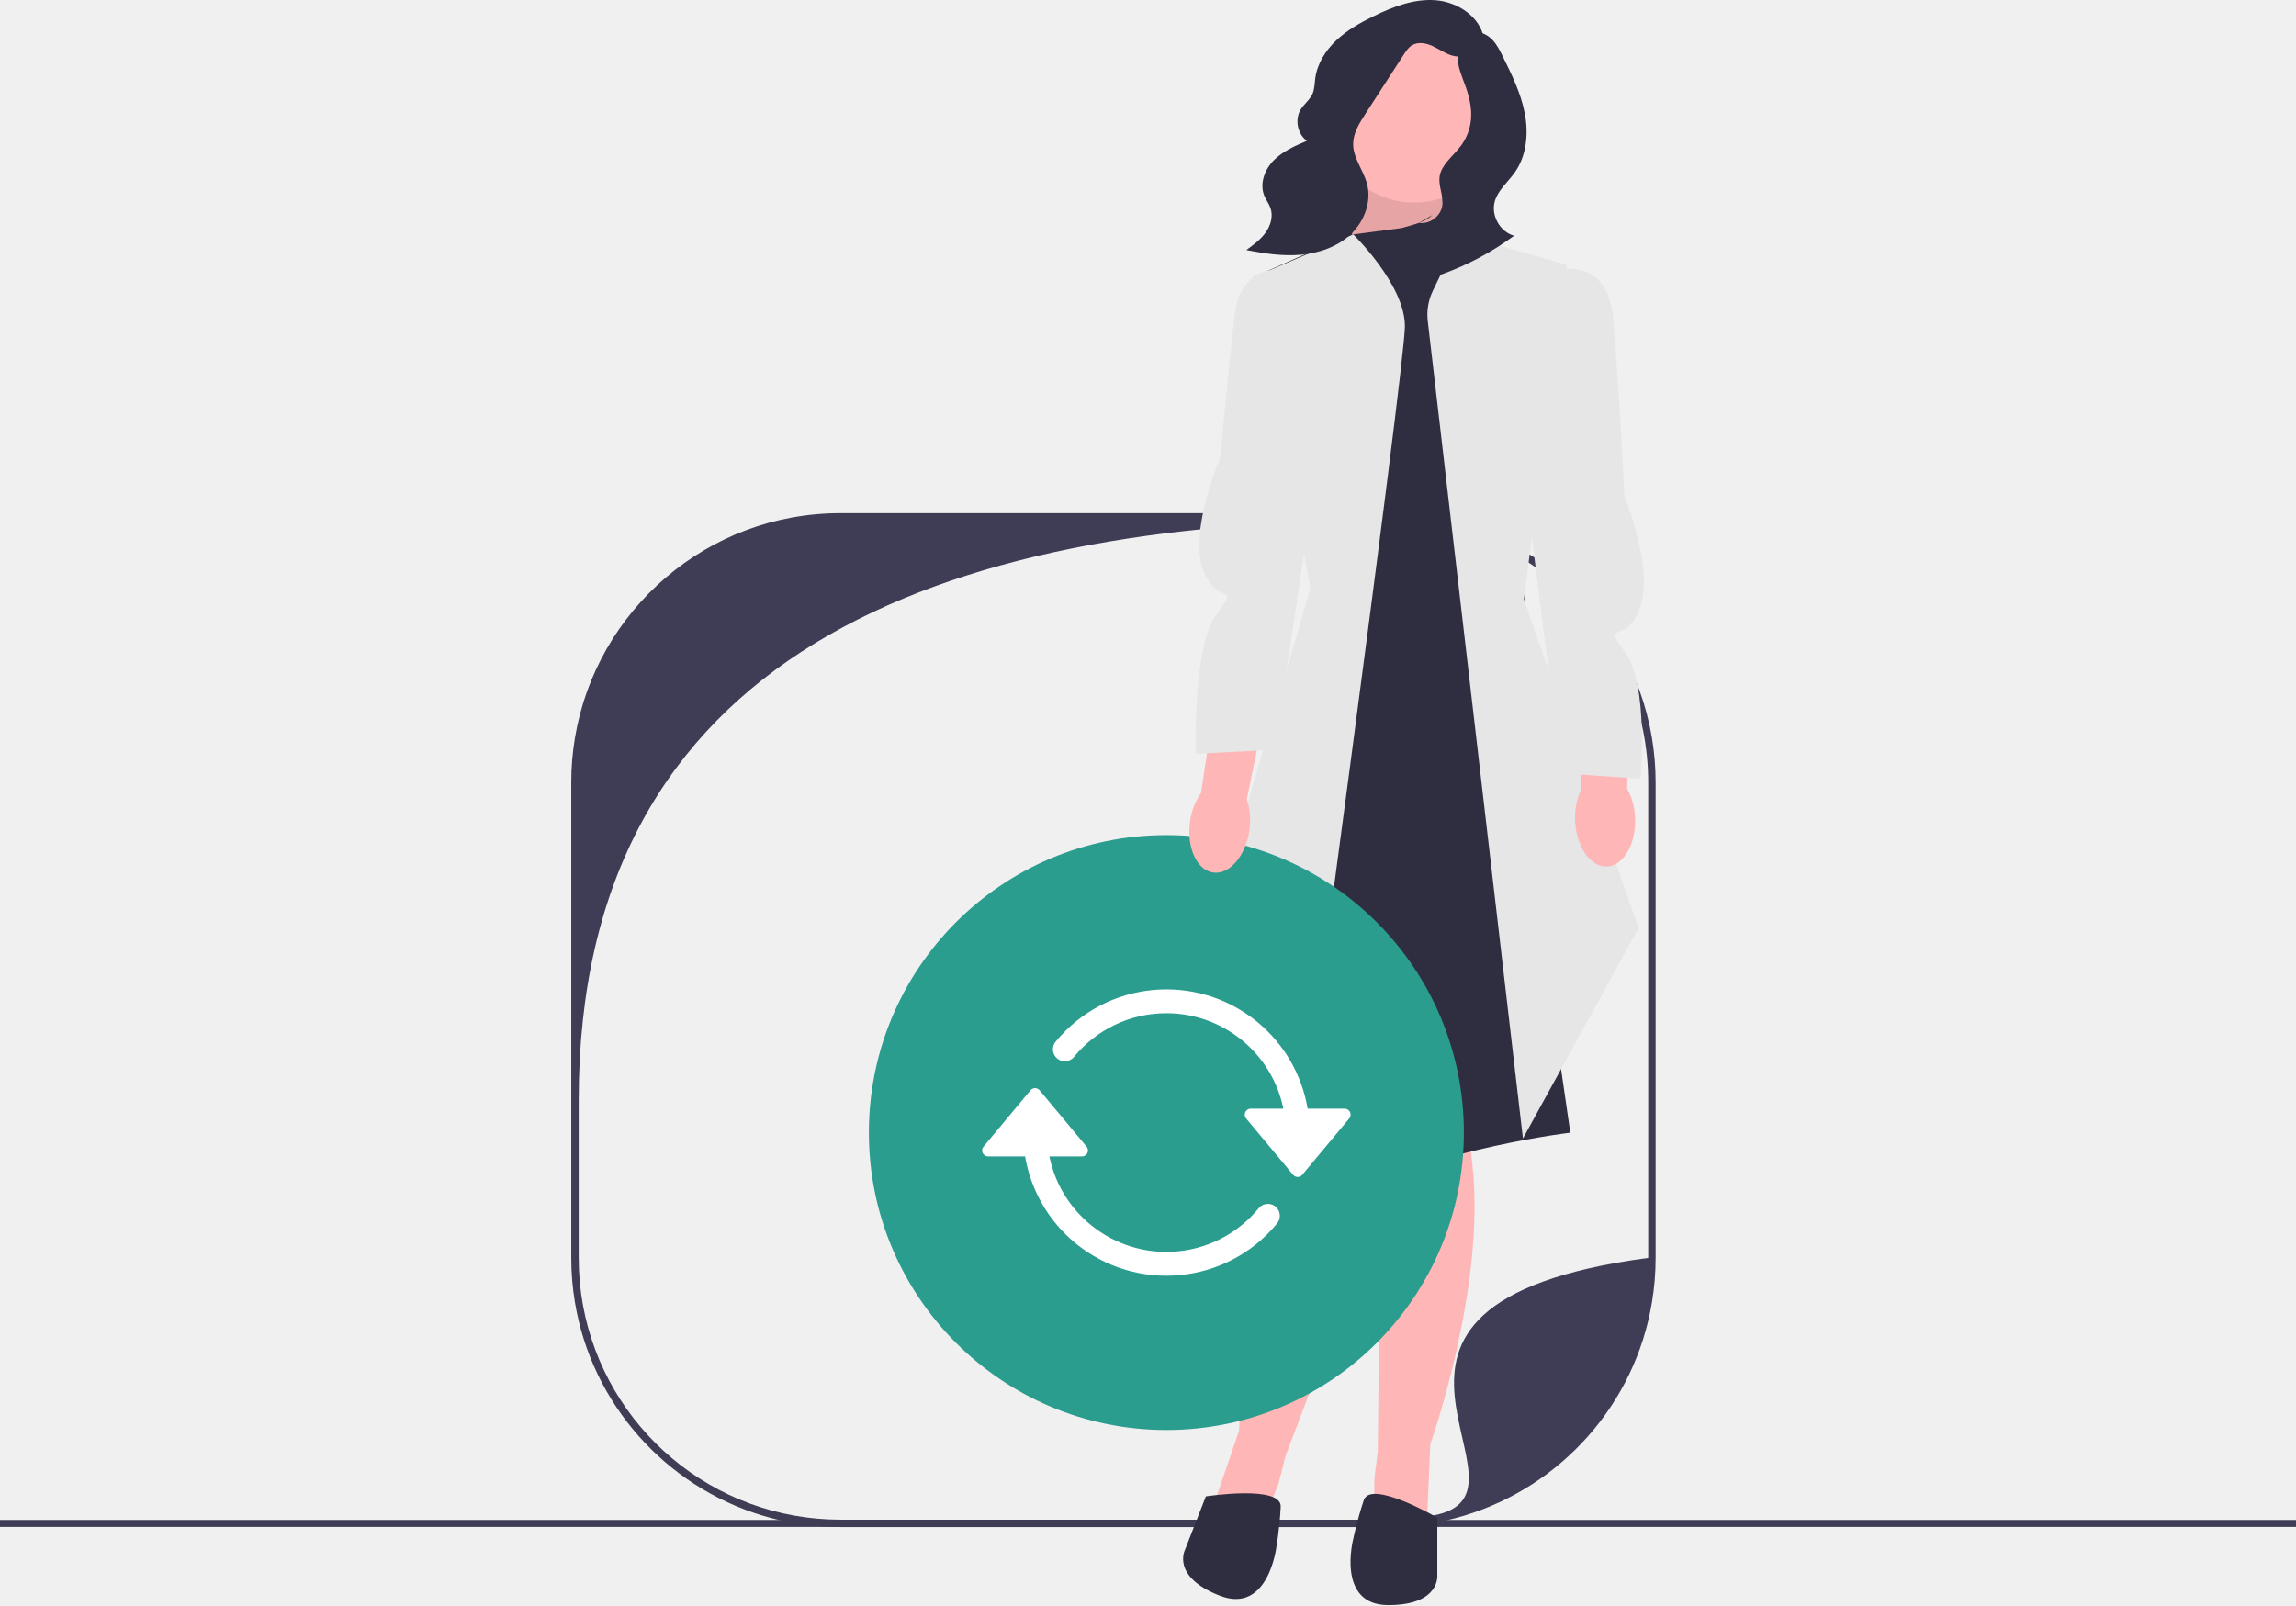
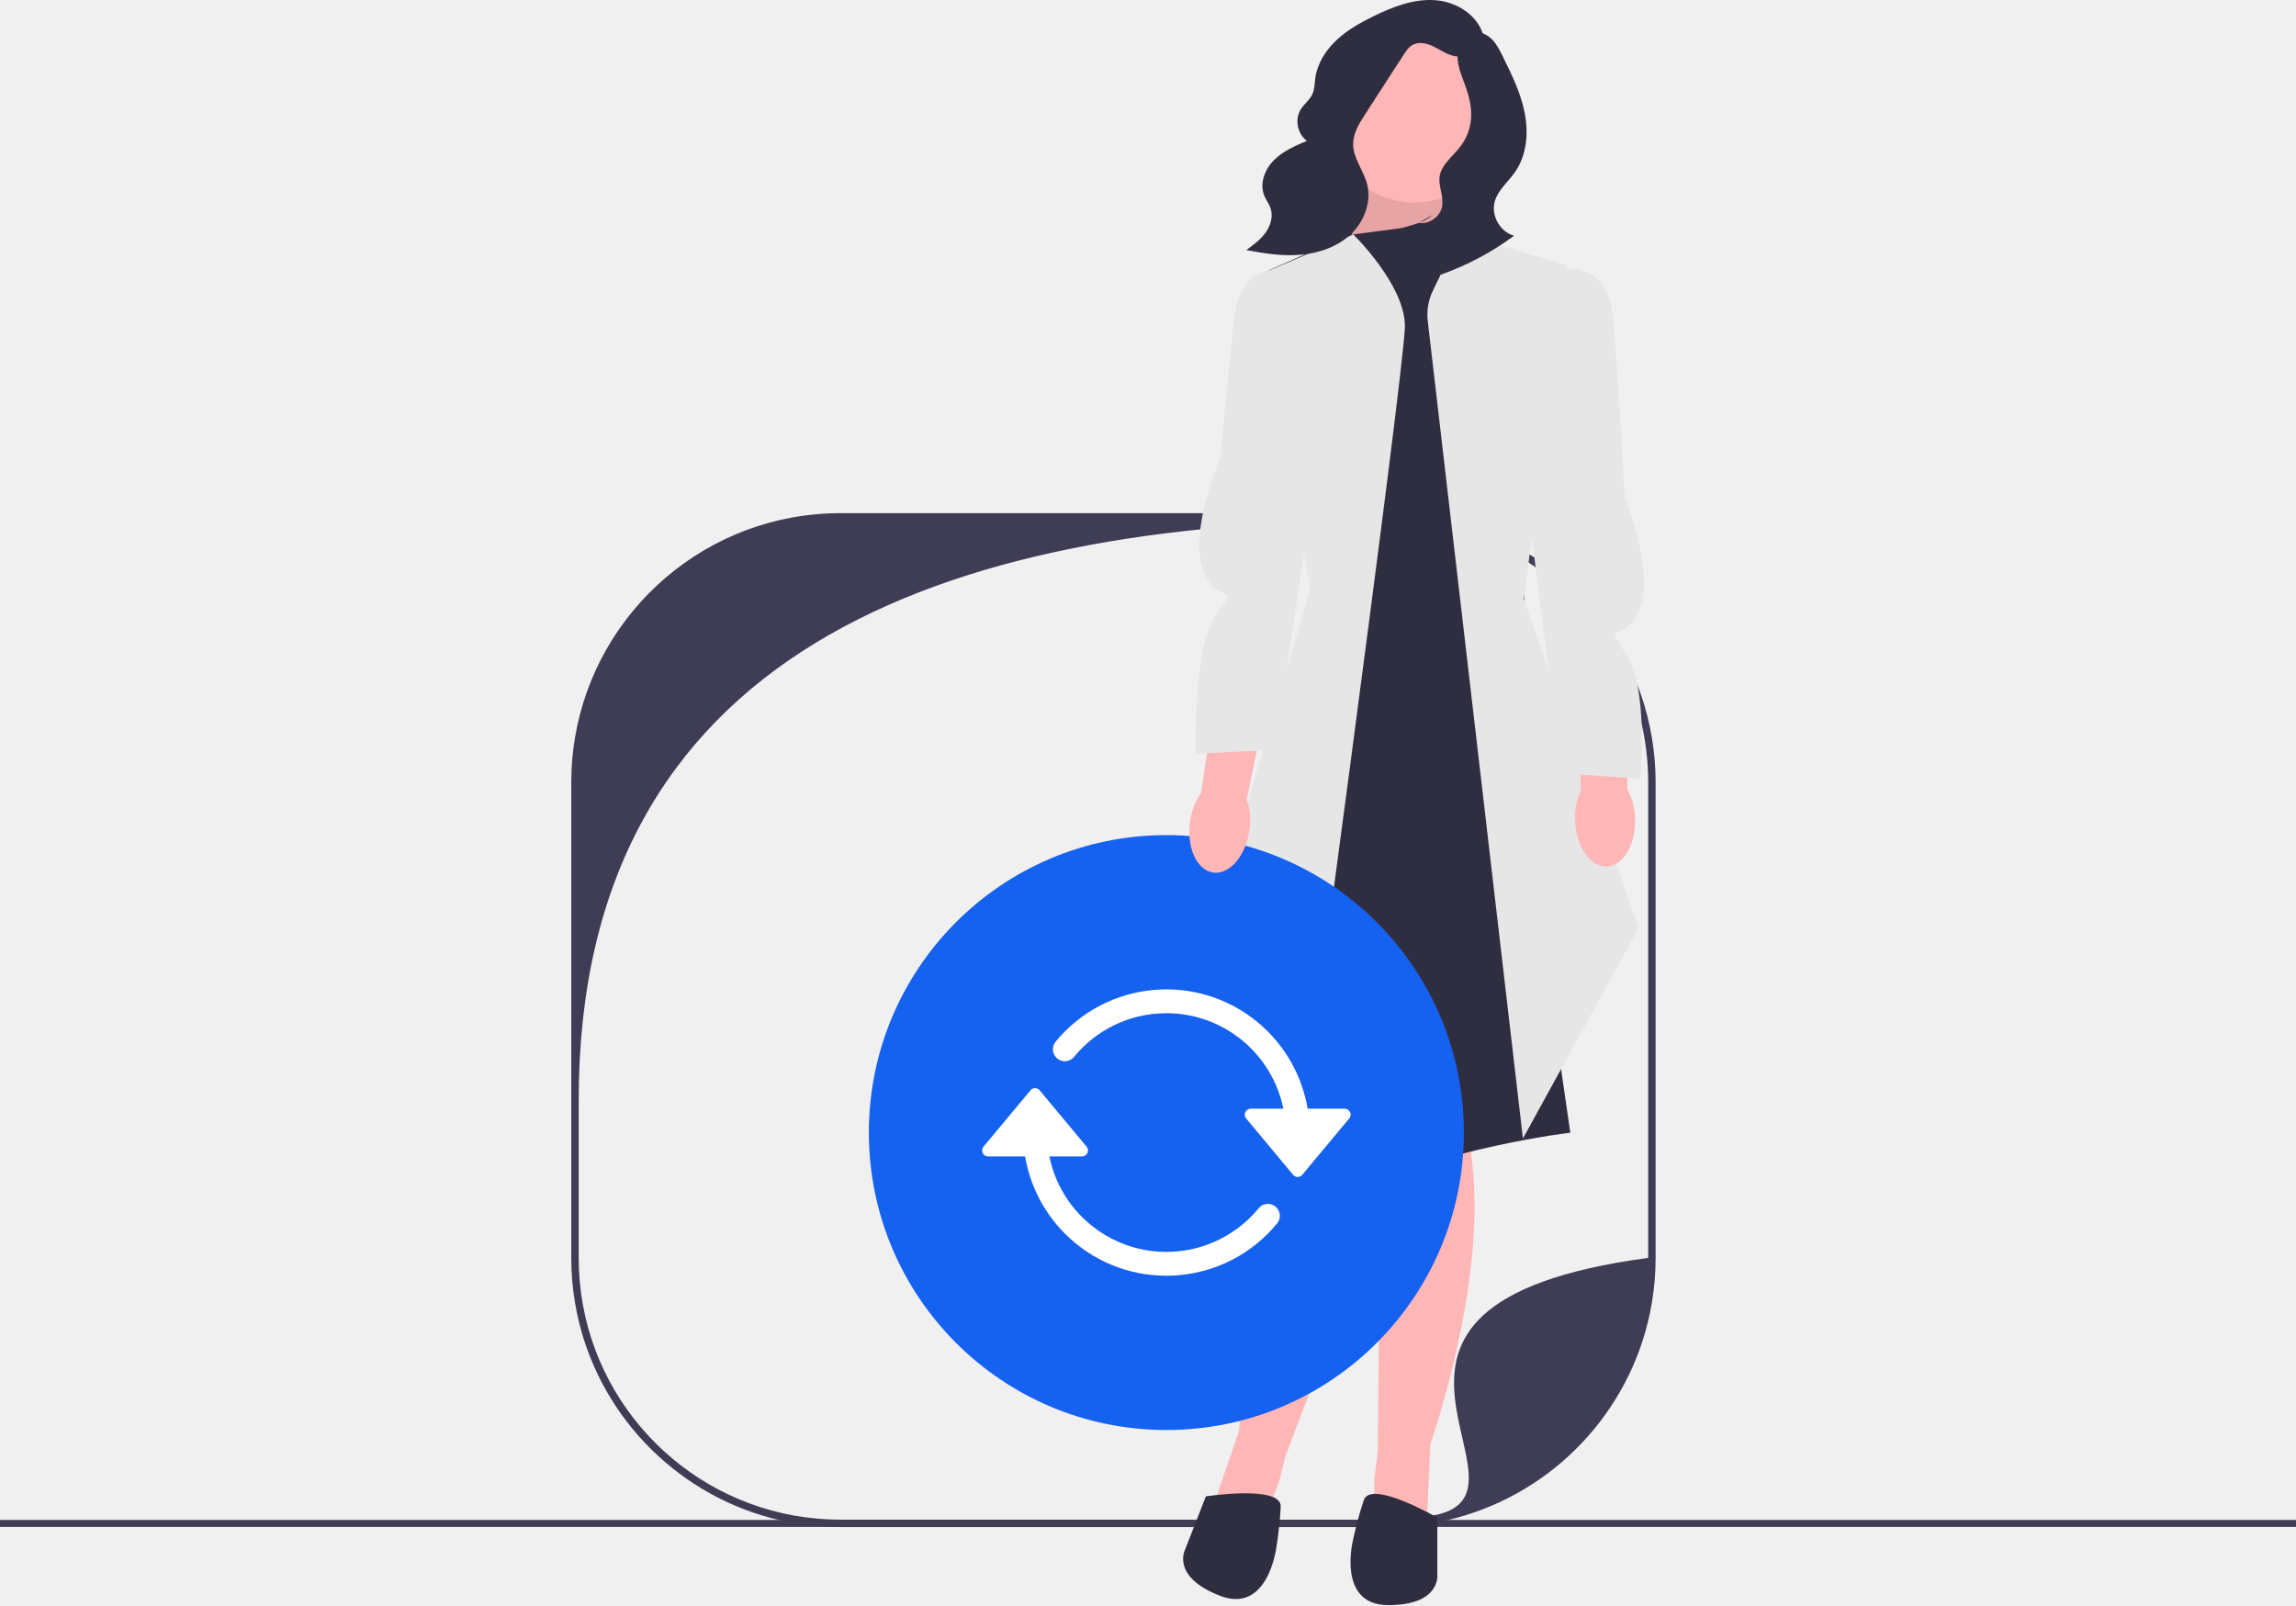
<svg xmlns="http://www.w3.org/2000/svg" width="656" height="458.686" viewBox="0 0 656 458.686">
  <rect y="434.343" width="656" height="2" fill="#3f3d56" />
  <g>
    <path d="M471.971,210.814c-6.073-36.417-37.728-64.169-75.864-64.169H240.149c-38.121,0-69.769,27.73-75.864,64.125-.704,4.162-1.067,8.443-1.067,12.806v135.886c0,4.362,.363,8.636,1.067,12.798,4.851,28.996,25.93,52.497,53.586,60.844,7.051,2.133,14.531,3.281,22.279,3.281h155.957c7.747,0,15.228-1.148,22.279-3.281,27.663-8.354,48.749-31.87,53.586-60.888,.696-4.148,1.059-8.406,1.059-12.754V223.575c0-4.348-.363-8.614-1.059-12.761h-0Zm-62.666,222.29c-4.288,.763-8.695,1.163-13.198,1.163H240.149c-4.503,0-8.91-.4-13.198-1.163-35.018-6.229-61.607-36.832-61.607-73.642v-45.105c0-127.45,103.312-165.586,230.762-165.586,41.313,0,74.805,33.492,74.805,74.805v135.886c-100.291,13.42-26.589,67.413-61.607,73.642l0,0Z" fill="#3f3d56" />
-     <polygon points="349.162 249.186 355.162 288.186 443.162 276.186 434.662 230.619 349.162 249.186" fill="#2a9d8f" />
+     <polygon points="349.162 249.186 355.162 288.186 443.162 276.186 434.662 230.619 349.162 249.186" fill="#1561f0" />
    <rect x="381.842" y="30.342" width="36.385" height="37.661" fill="#2f2e41" />
    <polygon points="385.162 70.186 394.162 43.186 411.704 43.186 412.627 70.186 385.162 70.186" fill="#ffb6b6" />
    <polygon points="385.162 70.186 394.162 43.186 411.704 43.186 412.627 70.186 385.162 70.186" isolation="isolate" opacity=".1" />
    <path d="M394.662,310.686l-1,104-1,8v11.484l15,1.516,1-23s16-45,12-80-2-25-2-25l-24,3Z" fill="#ffb6b6" />
    <path d="M404.184,318.854l-36.901,97.238-1.979,7.816-4.178,10.697-14.524-4.045,7.435-21.788s1.466-47.737,17.924-78.884,10.957-22.56,10.957-22.56l21.264,11.525v0Z" fill="#ffb6b6" />
    <path d="M385.162,67.186l-27,12,17.24,89.012-2.724,127.756-18,38s-3.016,21.732,27.984,7.732,66-18,66-18l-8.5-58.5-7.5-153.5,1-34-22-14s-26.5,3.5-26.5,3.5Z" fill="#2f2e41" />
    <path d="M370.124,335.343l-29.962-50.157,34.24-116.988-16.24-89.012,28.49-12.197s14.749,14.362,14.749,26.209-31.277,242.145-31.277,242.145v-0Z" fill="#e6e6e6" />
    <path d="M435.124,325.343l-27.197-233.628c-.343-2.95,.16-5.937,1.452-8.611l7.783-16.114,30.5,8.697-12.26,95.512,32.76,93.988-33.038,60.157Z" fill="#e6e6e6" />
    <path d="M410.662,433.686s-19-11-21-5-3,11-3,11c0,0-5,19,10,19s14-8.642,14-8.642v-16.358Z" fill="#2f2e41" />
    <path d="M344.536,427.606s21.7-3.335,21.38,2.982c-.32,6.316-1.207,11.338-1.207,11.338,0,0-2.254,19.517-16.227,14.06s-9.897-13.143-9.897-13.143l5.951-15.237-0-0Z" fill="#2f2e41" />
    <circle cx="404.103" cy="33.021" r="24.86" fill="#ffb6b6" />
    <path d="M423.965,10.868c-1.157-6.129-7.449-10.275-13.665-10.795s-12.305,1.827-17.902,4.579c-3.795,1.865-7.531,3.968-10.604,6.872s-5.461,6.697-6.012,10.889c-.195,1.483-.17,3.033-.777,4.4-.758,1.708-2.387,2.868-3.369,4.458-1.762,2.851-.953,6.999,1.752,8.978-3.4,1.449-6.894,2.961-9.486,5.596s-4.089,6.703-2.666,10.115c.503,1.207,1.335,2.263,1.765,3.498,.817,2.345,.039,5.009-1.409,7.026s-3.493,3.512-5.502,4.972c5.162,1.012,10.431,1.8,15.67,1.328s10.497-2.308,14.291-5.952c3.794-3.644,5.881-9.264,4.52-14.345-1.043-3.892-3.959-7.303-3.957-11.333,.001-3.097,1.743-5.892,3.425-8.493,3.673-5.681,7.346-11.361,11.019-17.042,.661-1.022,1.357-2.079,2.401-2.704,1.776-1.063,4.08-.596,5.952,.287,1.872,.883,3.583,2.149,5.579,2.696,4.075,1.117,8.801-1.448,10.086-5.473" fill="#2f2e41" />
    <path d="M409.28,61.425c-2.072,2.006-5.057,2.652-7.824,3.465s-5.71,2.091-6.955,4.692c-1.221,2.55-.335,5.788,1.687,7.765s4.958,2.81,7.786,2.771c2.827-.039,5.583-.868,8.242-1.83,7.271-2.631,14.157-6.321,20.373-10.919-4.027-1.114-6.661-5.816-5.508-9.832,.938-3.267,3.805-5.545,5.756-8.328,3.36-4.792,3.919-11.108,2.807-16.853-1.112-5.745-3.732-11.071-6.324-16.318-.819-1.659-1.658-3.345-2.936-4.682-1.278-1.337-3.088-2.295-4.928-2.104-3.053,.318-5.003,3.67-5.024,6.74s1.326,5.955,2.347,8.85c1.052,2.983,1.784,6.144,1.501,9.294-.237,2.64-1.197,5.211-2.748,7.36-1.198,1.66-2.725,3.052-4.027,4.631-1.007,1.221-1.9,2.603-2.165,4.163-.482,2.839,1.184,5.712,.727,8.555-.482,3.006-3.645,5.307-6.653,4.841" fill="#2f2e41" />
    <g>
-       <circle cx="333.249" cy="323.645" r="85" fill="#2a9d8f" />
+       <circle cx="333.249" cy="323.645" r="85" fill="#1561f0" />
      <g>
        <path d="M384.178,316.823h-10.567c-1.644-9.687-6.717-18.46-14.292-24.717-17.434-14.4-43.241-11.94-57.641,5.494-.049,.056-.096,.113-.142,.172-1.151,1.491-.874,3.633,.617,4.784,1.491,1.151,3.633,.874,4.784-.617,6.255-7.579,15.724-12.402,26.311-12.402,16.209,.002,30.179,11.406,33.426,27.286h-9.318c-.399,0-.785,.14-1.091,.395-.724,.603-.822,1.678-.219,2.402l13.411,16.099c.066,.079,.139,.152,.218,.217,.723,.603,1.799,.506,2.402-.217l13.411-16.099c.255-.306,.395-.692,.395-1.091,0-.942-.763-1.706-1.705-1.706v0Z" fill="#fff" />
        <path d="M364.343,344.734c-1.491-1.151-3.633-.874-4.784,.617-4.962,6.008-11.831,10.136-19.464,11.699-18.462,3.78-36.492-8.122-40.272-26.584h9.318c.942-0,1.705-.764,1.705-1.706-0-.399-.14-.785-.395-1.091l-13.411-16.099c-.603-.723-1.679-.821-2.402-.218-.079,.066-.152,.139-.218,.218l-13.411,16.099c-.603,.724-.505,1.799,.219,2.402,.306,.255,.692,.395,1.091,.395h10.566c1.644,9.687,6.717,18.46,14.293,24.717,17.434,14.4,43.241,11.94,57.641-5.494,.049-.056,.096-.113,.141-.172,1.151-1.491,.875-3.633-.617-4.784h0Z" fill="#fff" />
      </g>
    </g>
-     <path id="uuid-da16df1e-5659-4232-96f6-61e8c639a9ec-75" d="M356.981,237.194c-1.029,7.366-5.665,12.806-10.352,12.15-4.688-.656-7.652-7.158-6.621-14.527,.371-2.949,1.444-5.766,3.127-8.216l4.756-31.156,14.573,2.543-6.236,30.444c.947,2.818,1.206,5.823,.754,8.762h-0Z" fill="#ffb6b6" />
+     <path id="uuid-da16df1e-5659-4232-96f6-61e8c639a9ec-129" d="M356.981,237.194c-1.029,7.366-5.665,12.806-10.352,12.15-4.688-.656-7.652-7.158-6.621-14.527,.371-2.949,1.444-5.766,3.127-8.216l4.756-31.156,14.573,2.543-6.236,30.444c.947,2.818,1.206,5.823,.754,8.762h-0Z" fill="#ffb6b6" />
    <path d="M369.662,77.686s-15-5-17,13-4,40-4,40c0,0-9,21-5,32s11,3.331,4,12.665-6.025,40.047-6.025,40.047l22.525-1.134s12.5-82.579,12.5-84.579-7-52-7-52v0Z" fill="#e6e6e6" />
    <g>
-       <path id="uuid-6bf35aa9-e432-4b51-af77-8f4eb19e6e42-76" d="M467.161,233.85c.279,7.433-3.33,13.601-8.06,13.778s-8.789-5.705-9.067-13.14c-.152-2.969,.41-5.93,1.637-8.637l-.784-31.507,14.793-.053-.798,31.066c1.427,2.609,2.209,5.521,2.279,8.493l0,0Z" fill="#ffb6b6" />
+       <path id="uuid-6bf35aa9-e432-4b51-af77-8f4eb19e6e42-130" d="M467.161,233.85c.279,7.433-3.33,13.601-8.06,13.778s-8.789-5.705-9.067-13.14c-.152-2.969,.41-5.93,1.637-8.637l-.784-31.507,14.793-.053-.798,31.066c1.427,2.609,2.209,5.521,2.279,8.493l0,0Z" fill="#ffb6b6" />
      <path d="M444.07,77.349s15.087-4.731,16.765,13.302,3.285,51.065,3.285,51.065c0,0,8.623,21.157,4.427,32.084s-11.058,3.134-4.226,12.592c6.832,9.458,4.38,36.131,4.38,36.131l-22.501-1.536s-10.094-78.772-10.059-80.771,7.928-62.867,7.928-62.867l-0,0Z" fill="#e6e6e6" />
    </g>
  </g>
</svg>
